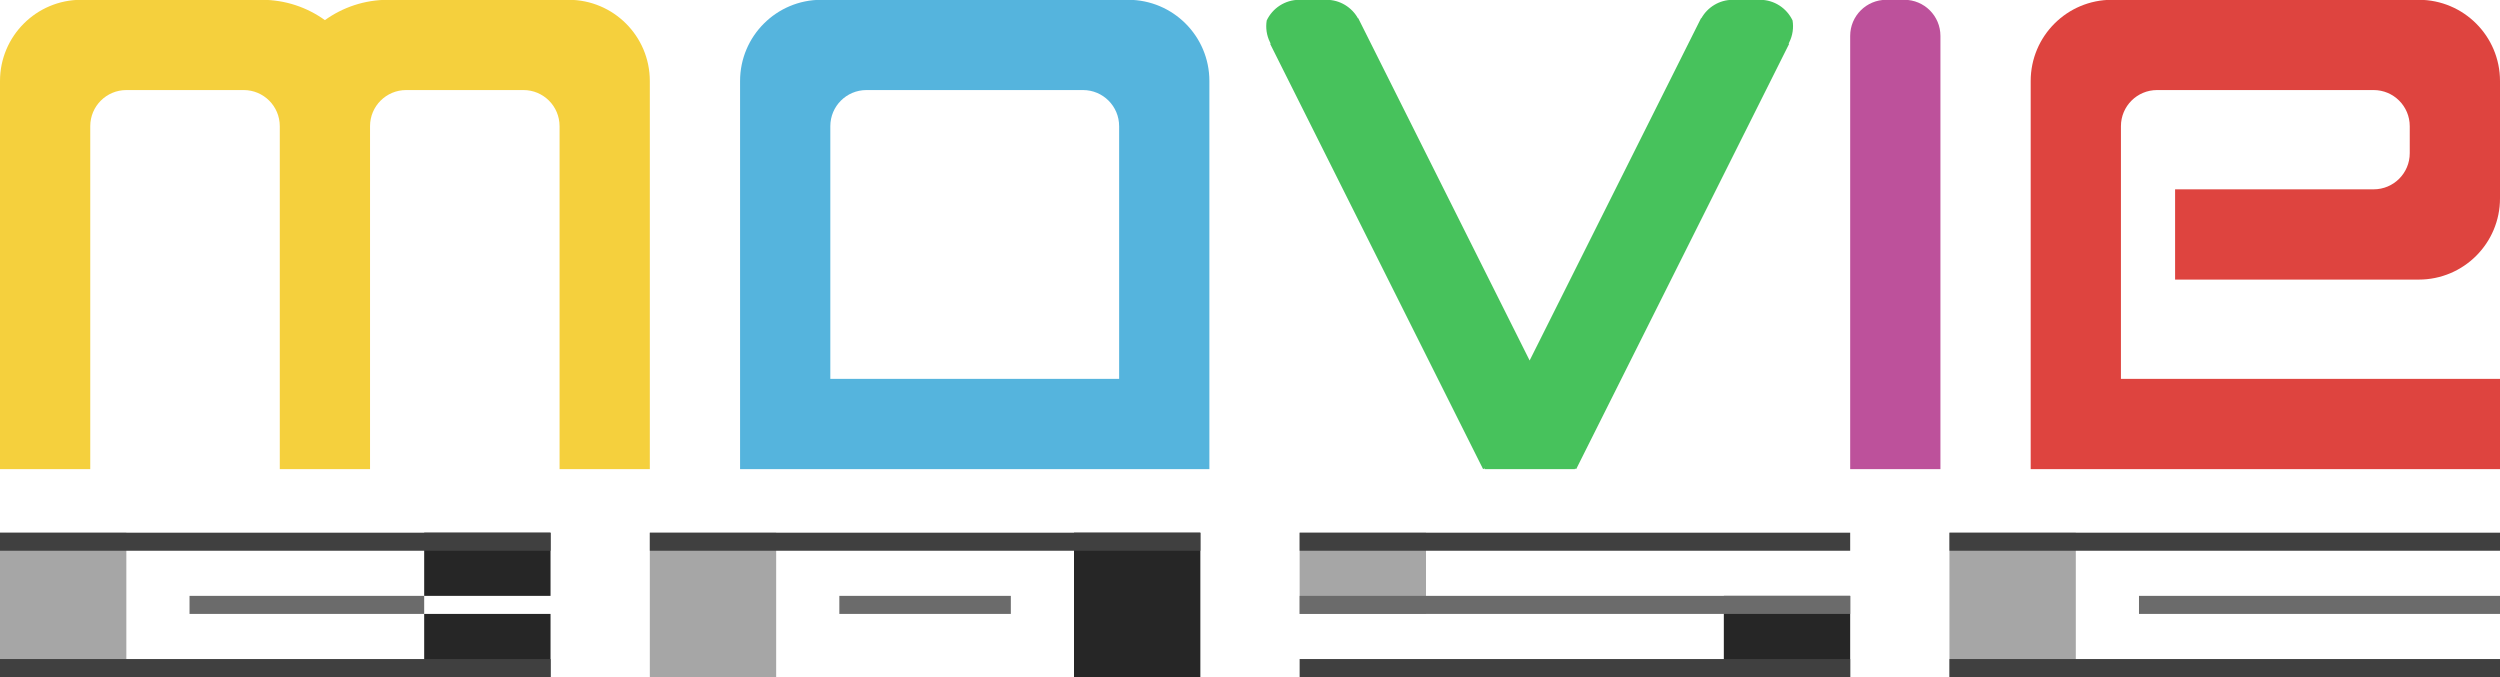
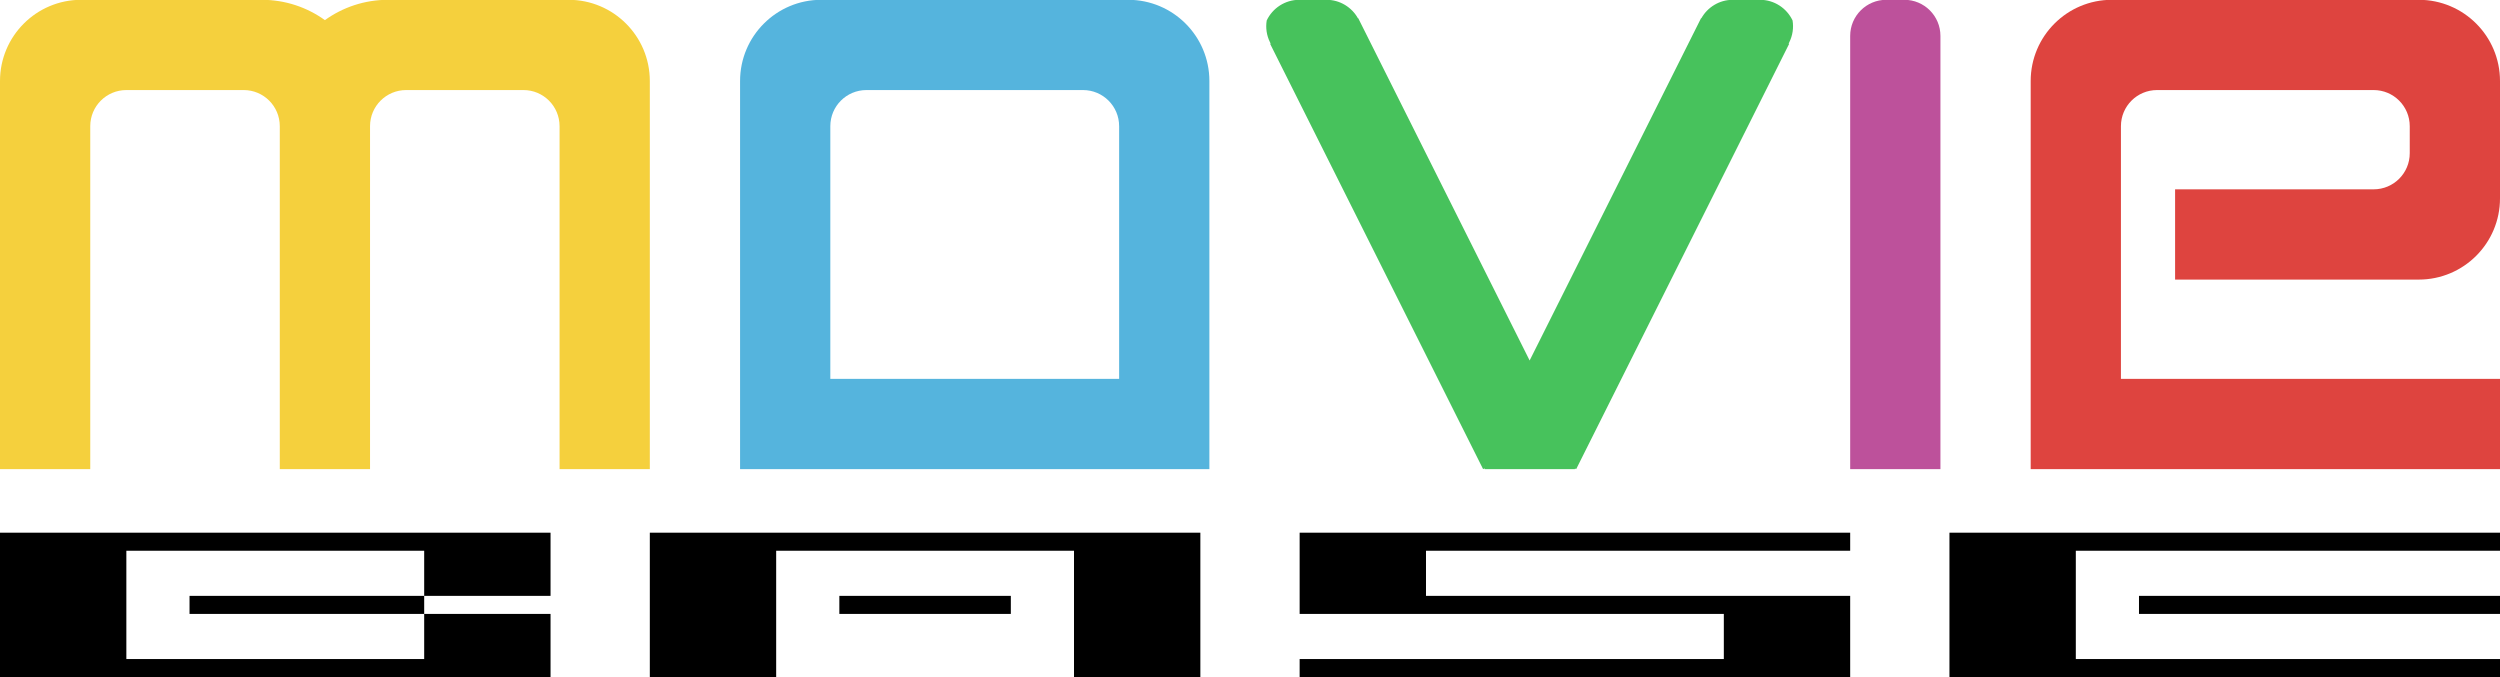
<svg xmlns="http://www.w3.org/2000/svg" viewBox="0 0 277 75">
-   <defs />
  <path style="fill: rgb(245, 208, 61);" d="M 9 -0.022 L 29 -0.022 C 31.612 -0.022 34.03 0.813 36 2.23 C 37.97 0.813 40.388 -0.022 43 -0.022 L 63 -0.022 C 67.971 -0.022 72 4.007 72 8.978 L 72 51.978 L 62 51.978 L 62 13.978 C 62 11.769 60.209 9.978 58 9.978 L 45 9.978 C 42.791 9.978 41 11.769 41 13.978 L 41 51.978 L 31 51.978 L 31 13.978 C 31 11.769 29.209 9.978 27 9.978 L 14 9.978 C 11.791 9.978 10 11.769 10 13.978 L 10 51.978 L 0 51.978 L 0 8.978 C 0 4.007 4.029 -0.022 9 -0.022 Z">
    </path>
  <path style="fill: rgb(85, 180, 221);" d="M 91 -0.022 L 125 -0.022 C 129.971 -0.022 134 4.007 134 8.978 L 134 51.978 L 82 51.978 L 82 8.978 C 82 4.007 86.029 -0.022 91 -0.022 Z M 92 13.978 L 92 41.978 L 124 41.978 L 124 13.978 C 124 11.769 122.209 9.978 120 9.978 L 96 9.978 C 93.791 9.978 92 11.769 92 13.978 Z">
    </path>
  <path d="M 164.5 51.978 L 174.5 51.978 L 174.5 51.907 L 174.641 51.978 L 198.236 4.861 C 198.217 4.851 198.198 4.841 198.179 4.832 L 198.244 4.701 C 198.636 3.918 198.747 3.067 198.616 2.266 C 197.974 0.913 196.596 -0.022 195 -0.022 L 192 -0.021 C 190.502 -0.022 189.196 0.802 188.511 2.021 C 188.499 2.021 188.487 2.02 188.475 2.02 L 169.484 39.943 L 150.493 2.02 C 150.481 2.02 150.469 2.021 150.457 2.021 C 149.772 0.802 148.466 -0.022 146.968 -0.021 L 143.968 -0.022 C 142.372 -0.022 140.994 0.913 140.352 2.266 C 140.221 3.067 140.332 3.918 140.724 4.701 L 140.789 4.832 C 140.77 4.841 140.751 4.851 140.732 4.861 L 164.327 51.978 L 164.5 51.891 L 164.5 51.978 Z" style="fill: rgb(71, 194, 92);">
    </path>
  <path style="fill: rgb(189, 81, 155);" d="M 209 -0.022 L 211 -0.022 C 213.209 -0.022 215 1.769 215 3.978 L 215 51.978 L 205 51.978 L 205 3.978 C 205 1.769 206.791 -0.022 209 -0.022 Z">
    </path>
  <path style="fill: rgb(222, 68, 63);" d="M 234 -0.022 L 268 -0.022 C 272.971 -0.022 277 4.007 277 8.978 L 277 21.978 C 277 26.949 272.971 30.978 268 30.978 L 241 30.978 L 241 20.978 L 263 20.978 C 265.209 20.978 267 19.187 267 16.978 L 267 13.978 C 267 11.769 265.209 9.978 263 9.978 L 239 9.978 C 236.791 9.978 235 11.769 235 13.978 L 235 41.978 L 277 41.978 L 277 51.978 L 225 51.978 L 225 8.978 C 225 4.007 229.029 -0.022 234 -0.022 Z">
    </path>
-   <g transform="matrix(1, 0, 0, 1, -0.000252, -102.2279)">
-     <path d="M 0 161.25 H 14 V 177.25 H 0 V 161.25 Z" style="fill: rgb(166, 166, 166);" />
-     <path d="M 47 161.25 H 61 V 168.25 H 47 V 161.25 Z" style="fill: rgb(38, 38, 38);" />
-     <path d="M 47 170.25 H 61 V 177.25 H 47 V 170.25 Z" style="fill: rgb(38, 38, 38);" />
-     <path d="M 0 161.25 H 61 V 163.25 H 0 V 161.25 Z" style="fill: rgb(64, 64, 64);" />
-     <path d="M 21 168.25 H 47 V 170.25 H 21 V 168.25 Z" style="fill: rgb(107, 107, 107);" />
-     <path d="M 0 175.25 H 61 V 177.25 H 0 V 175.25 Z" style="fill: rgb(64, 64, 64);" />
-   </g>
-   <g transform="matrix(1, 0, 0, 1, -0.000252, -102.2279)">
-     <path d="M 72 161.25 H 86 V 177.25 H 72 V 161.25 Z" style="fill: rgb(166, 166, 166);" />
-     <path d="M 119 161.25 H 133 V 177.25 H 119 V 161.25 Z" style="fill: rgb(38, 38, 38);" />
-     <path d="M 72 161.25 H 133 V 163.25 H 72 V 161.25 Z" style="fill: rgb(64, 64, 64);" />
-     <path d="M 93 168.25 H 112 V 170.25 H 93 V 168.25 Z" style="fill: rgb(107, 107, 107);" />
-   </g>
-   <g transform="matrix(1, 0, 0, 1, -0.000252, -102.2279)">
-     <path d="M 144 161.25 H 158 V 170.25 H 144 V 161.25 Z" style="fill: rgb(166, 166, 166);" />
-     <path d="M 191 168.25 H 205 V 177.25 H 191 V 168.25 Z" style="fill: rgb(38, 38, 38);" />
-     <path d="M 144 161.25 H 205 V 163.25 H 144 V 161.25 Z" style="fill: rgb(64, 64, 64);" />
-     <path d="M 144 168.25 H 205 V 170.25 H 144 V 168.25 Z" style="fill: rgb(107, 107, 107);" />
-     <path d="M 144 175.25 H 205 V 177.25 H 144 V 175.25 Z" style="fill: rgb(64, 64, 64);" />
-   </g>
-   <g transform="matrix(1, 0, 0, 1, -0.000252, -102.1721)">
-     <path d="M 216 161.194 H 230 V 177.194 H 216 V 161.194 Z" style="fill: rgb(166, 166, 166);" />
-     <path d="M 216 161.194 H 277 V 163.194 H 216 V 161.194 Z" style="fill: rgb(64, 64, 64);" />
-     <path d="M 237 168.194 H 277 V 170.194 H 237 V 168.194 Z" style="fill: rgb(107, 107, 107);" />
-     <path d="M 216 175.194 H 277 V 177.194 H 216 V 175.194 Z" style="fill: rgb(64, 64, 64);" />
-   </g>
+   <path d="M 0 59.022 L 61 59.022 L 61 66.022 L 47 66.022 L 47 61.022 L 14 61.022 L 14 73.022 L 47 73.022 L 47 68.022 L 61 68.022 L 61 75.022 L 0 75.022 L 0 59.022 Z M 21 66.022 L 47 66.022 L 47 68.022 L 21 68.022 L 21 66.022 Z" style="" />
+   <path d="M 86 75.022 L 72 75.022 L 72 59.022 L 133 59.022 L 133 75.022 L 119 75.022 L 119 61.022 L 86 61.022 L 86 75.022 Z M 93 66.022 L 112 66.022 L 112 68.022 L 93 68.022 L 93 66.022 Z" style="" />
+   <path d="M 144 59.022 L 205 59.022 L 205 61.022 L 158 61.022 L 158 66.022 L 205 66.022 L 205 75.022 L 144 75.022 L 144 73.022 L 191 73.022 L 191 68.022 L 144 68.022 L 144 59.022 Z" style="" />
+   <path d="M 216 59.022 L 277 59.022 L 277 61.022 L 230 61.022 L 230 73.022 L 277 73.022 L 277 75.022 L 216 75.022 L 216 59.022 Z M 237 66.022 L 277 66.022 L 277 68.022 L 237 68.022 L 237 66.022 Z" style="" />
</svg>
